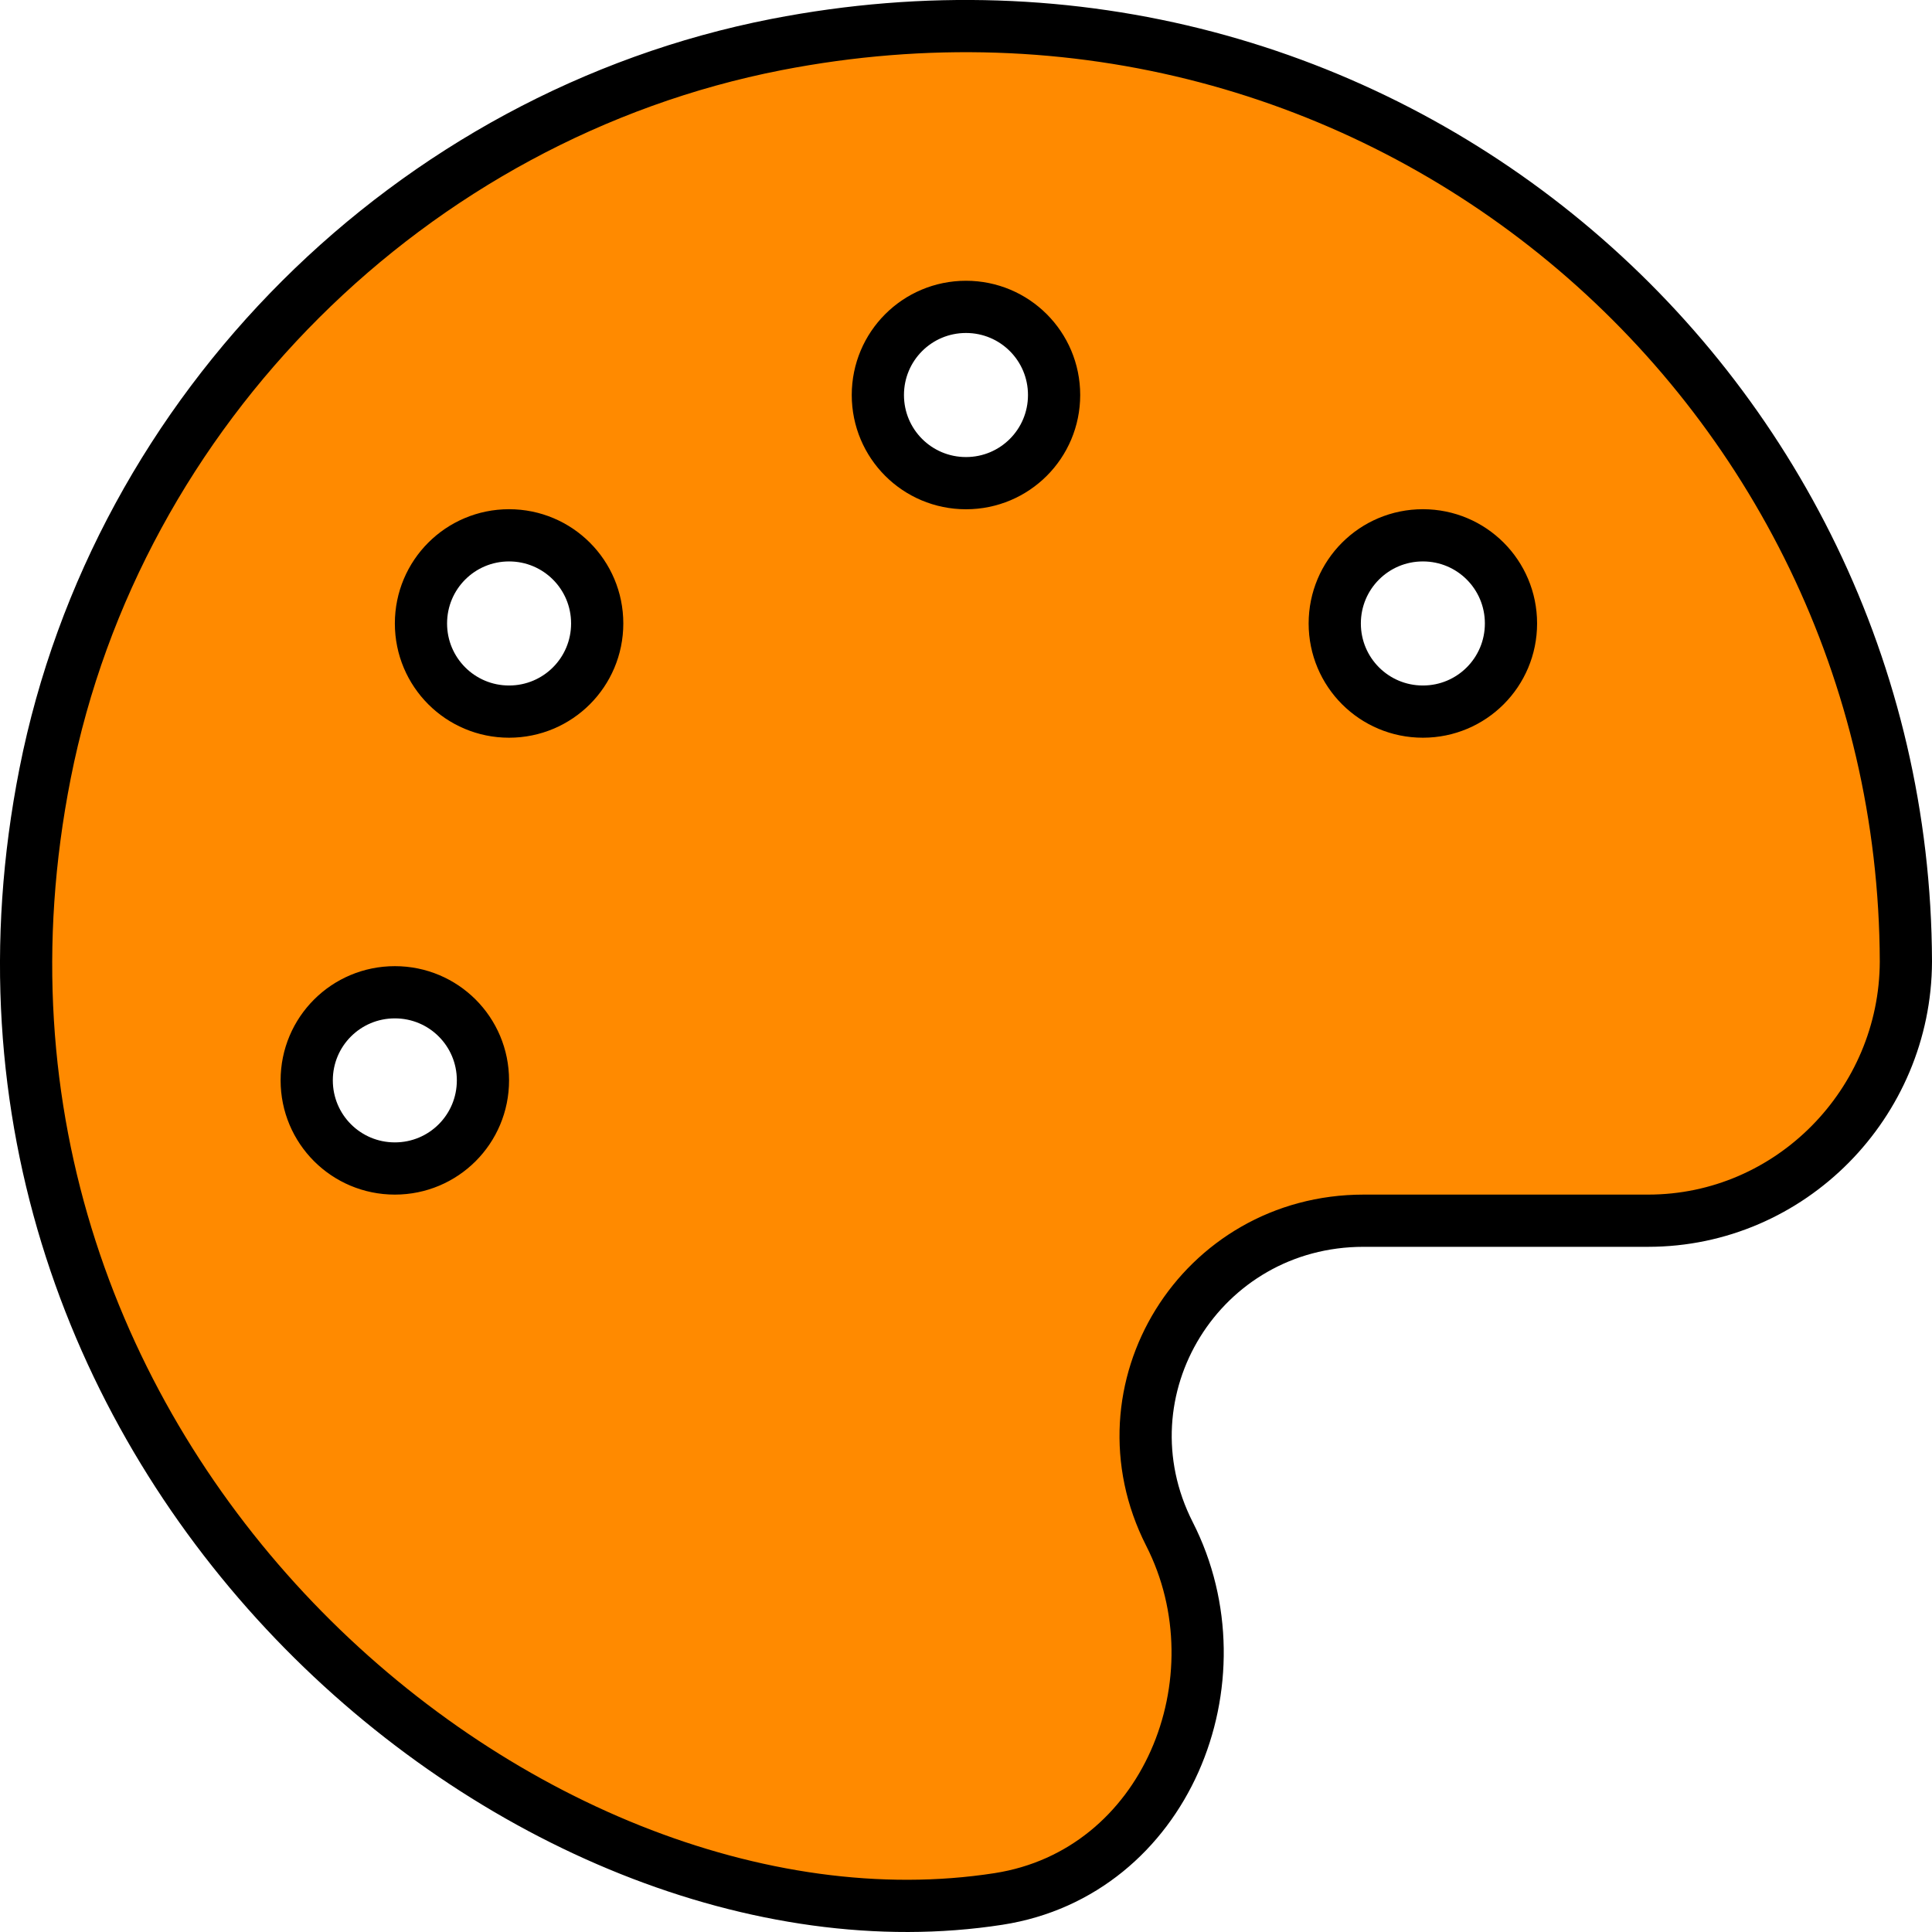
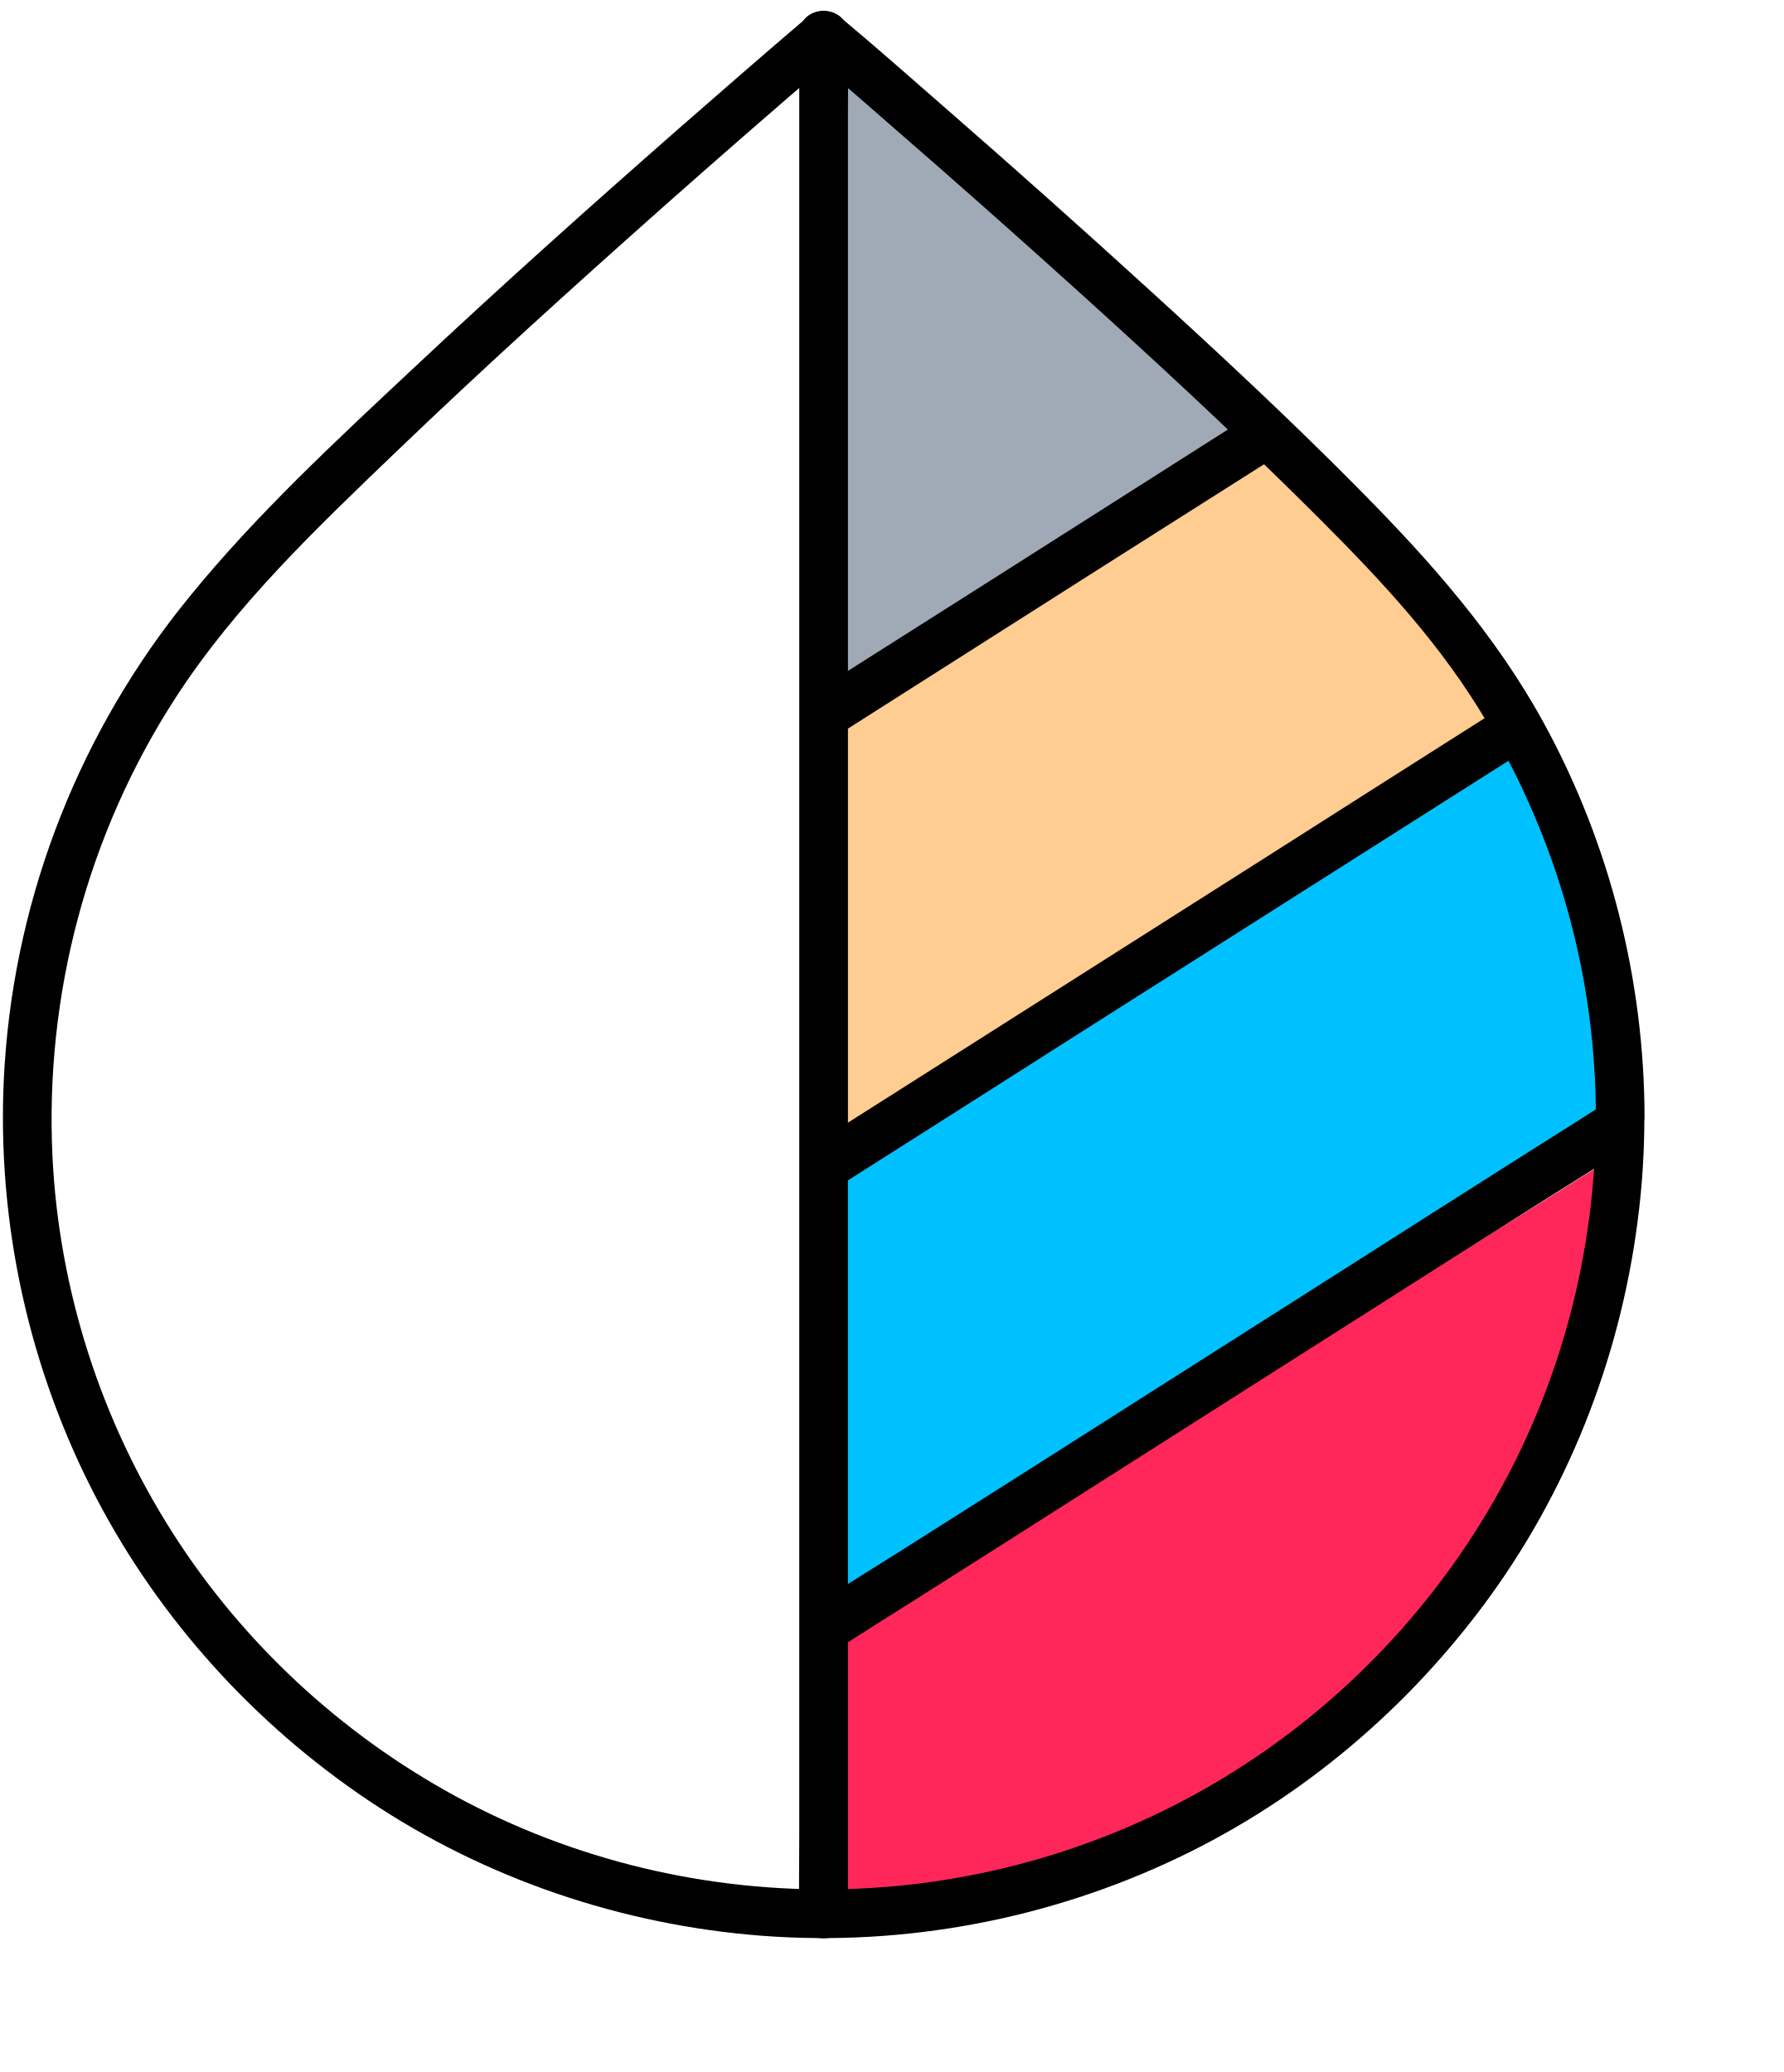
- <svg xmlns="http://www.w3.org/2000/svg" width="37" height="37" viewBox="0 0 37 37" fill="none">
-   <path d="M14.87 0.853L14.87 0.853C7.875 2.219 2.243 7.836 0.864 14.81C-0.436 21.381 1.882 27.12 5.633 31.035C9.37 34.934 14.58 37.071 19.123 36.367L19.123 36.367C22.332 35.869 23.817 32.164 22.397 29.378C20.991 26.613 22.995 23.378 26.115 23.378H31.563C34.293 23.378 36.492 21.125 36.5 18.415L36.5 18.412C36.465 7.329 26.38 -1.388 14.87 0.853ZM7.562 22.378C6.628 22.378 5.874 21.624 5.874 20.69C5.874 19.756 6.628 19.003 7.562 19.003C8.496 19.003 9.249 19.756 9.249 20.69C9.249 21.624 8.496 22.378 7.562 22.378ZM9.749 13.628C8.816 13.628 8.062 12.874 8.062 11.94C8.062 11.006 8.816 10.252 9.749 10.252C10.683 10.252 11.437 11.006 11.437 11.94C11.437 12.874 10.683 13.628 9.749 13.628ZM18.5 9.253C17.566 9.253 16.812 8.499 16.812 7.565C16.812 6.631 17.566 5.877 18.5 5.877C19.433 5.877 20.187 6.631 20.187 7.565C20.187 8.499 19.433 9.253 18.5 9.253ZM27.25 13.628C26.316 13.628 25.562 12.874 25.562 11.94C25.562 11.006 26.316 10.252 27.25 10.252C28.184 10.252 28.937 11.006 28.937 11.94C28.937 12.874 28.184 13.628 27.25 13.628Z" fill="#FF8A00" stroke="black" />
+ <svg xmlns="http://www.w3.org/2000/svg" width="37" height="43" viewBox="0 0 37 43" fill="none">
+   <path d="M27.502 36L23 38.5L17.5 39.5L17.501 34L33.5 24L32.002 30.5L27.502 36Z" fill="#FF265A" />
+   <path d="M27.5 27.5L20.5 32L17.5 33.5L16.745 29.669L16.746 24.169L31.501 15.5L33 19.5L33.501 23.5L27.5 27.5Z" fill="#00C1FF" />
+   <path d="M27.5 27.5L20.5 32L17.5 33.5L16.745 29.669L16.746 24.169L31.501 15.5L33 19.5L33.501 23.5L27.5 27.5Z" fill="#00C1FF" />
+   <path d="M27.15 17.81L20.5 22.5L16.947 23.81L16.745 20.169L16.746 14.669L25.946 8.81L28.947 11.81L31 15L27.15 17.81Z" fill="#FFCC91" />
+   <path d="M23.499 10.499L19.999 12.999L17.367 14.5L17 8.5L17.367 1.634L19.57 2.941L22.601 5.911L26 9L23.499 10.499Z" fill="#A0AAB6" />
+   <path d="M33.111 23.189C33.106 25.979 32.383 28.738 30.988 31.159C29.644 33.499 27.708 35.485 25.403 36.885C23.028 38.331 20.294 39.134 17.514 39.205C14.704 39.276 11.904 38.614 9.438 37.269C7.067 35.975 5.036 34.09 3.585 31.816C2.094 29.481 1.225 26.777 1.089 24.008C0.927 20.647 1.816 17.301 3.646 14.476C4.894 12.55 6.587 10.943 8.235 9.361C10.024 7.643 11.869 5.975 13.723 4.327C14.896 3.286 16.079 2.255 17.271 1.234C17.327 1.184 17.388 1.133 17.443 1.088C17.206 1.088 16.968 1.088 16.731 1.088C17.312 1.583 17.893 2.083 18.469 2.589C19.814 3.756 21.148 4.939 22.467 6.132C23.968 7.491 25.459 8.871 26.899 10.291C28.203 11.58 29.502 12.894 30.508 14.435C31.999 16.725 32.898 19.383 33.075 22.112C33.101 22.471 33.111 22.83 33.111 23.189C33.111 23.841 34.121 23.841 34.121 23.189C34.117 20.333 33.399 17.503 32.029 15.001C31.039 13.192 29.689 11.661 28.244 10.2C26.829 8.765 25.353 7.39 23.862 6.03C22.472 4.762 21.067 3.509 19.647 2.27C18.929 1.644 18.212 1.007 17.479 0.395C17.469 0.385 17.459 0.38 17.448 0.37C17.226 0.183 16.958 0.183 16.736 0.37C15.846 1.128 14.967 1.896 14.087 2.665C12.233 4.292 10.398 5.934 8.599 7.622C6.981 9.139 5.324 10.67 3.924 12.393C1.68 15.143 0.335 18.529 0.098 22.072C-0.104 25.094 0.517 28.147 1.877 30.851C3.156 33.398 5.091 35.596 7.431 37.219C9.827 38.882 12.642 39.882 15.538 40.15C18.5 40.423 21.502 39.903 24.206 38.664C26.803 37.477 29.057 35.617 30.766 33.332C32.504 31.007 33.601 28.238 33.975 25.362C34.071 24.639 34.117 23.917 34.117 23.189C34.121 22.537 33.111 22.537 33.111 23.189Z" fill="black" />
+   <path d="M17.593 39.736C17.593 39.387 17.593 39.044 17.593 38.695C17.593 37.75 17.593 36.805 17.593 35.86C17.593 34.46 17.593 33.065 17.593 31.665C17.593 29.957 17.593 28.253 17.593 26.545C17.593 24.675 17.593 22.805 17.593 20.935C17.593 19.05 17.593 17.16 17.593 15.275C17.593 13.516 17.593 11.752 17.593 9.993C17.593 8.497 17.593 7.006 17.593 5.51C17.593 4.439 17.593 3.372 17.593 2.301C17.593 1.796 17.604 1.29 17.593 0.78C17.593 0.76 17.593 0.734 17.593 0.714C17.593 0.062 16.583 0.062 16.583 0.714C16.583 1.063 16.583 1.406 16.583 1.755C16.583 2.7 16.583 3.645 16.583 4.59C16.583 5.99 16.583 7.385 16.583 8.785C16.583 10.494 16.583 12.197 16.583 13.905C16.583 15.775 16.583 17.645 16.583 19.515C16.583 21.4 16.583 23.29 16.583 25.175C16.583 26.934 16.583 28.698 16.583 30.457C16.583 31.953 16.583 33.444 16.583 34.94C16.583 36.011 16.583 37.078 16.583 38.149C16.583 38.655 16.573 39.16 16.583 39.67C16.583 39.691 16.583 39.716 16.583 39.736C16.583 40.388 17.593 40.388 17.593 39.736Z" fill="black" />
+   <path d="M17.343 15.28C18.379 14.618 19.42 13.961 20.456 13.299C22.109 12.247 23.761 11.196 25.414 10.15C25.793 9.912 26.167 9.67 26.546 9.432C27.092 9.084 26.587 8.209 26.036 8.558C25 9.22 23.958 9.877 22.922 10.539C21.27 11.59 19.617 12.642 17.964 13.688C17.585 13.925 17.211 14.168 16.832 14.405C16.286 14.754 16.792 15.629 17.343 15.28Z" fill="black" />
+   <path d="M31.231 14.633C29.609 15.664 27.981 16.695 26.359 17.731C23.771 19.374 21.189 21.016 18.601 22.659C18.01 23.033 17.424 23.407 16.832 23.781C16.286 24.13 16.792 25.004 17.343 24.655C18.965 23.624 20.592 22.593 22.215 21.557C24.802 19.914 27.385 18.272 29.973 16.629C30.564 16.255 31.15 15.881 31.742 15.507C32.287 15.153 31.782 14.279 31.231 14.633Z" fill="black" />
+   <path d="M17.343 34.242C17.889 33.894 18.434 33.545 18.985 33.201C20.299 32.367 21.613 31.534 22.927 30.695C24.524 29.679 26.122 28.663 27.719 27.647C29.093 26.773 30.468 25.898 31.843 25.029C32.51 24.605 33.192 24.195 33.844 23.756C33.854 23.75 33.864 23.745 33.874 23.735C34.42 23.387 33.915 22.512 33.364 22.861C32.818 23.21 32.272 23.558 31.721 23.902C30.407 24.736 29.093 25.57 27.779 26.409C26.182 27.425 24.585 28.441 22.988 29.456C21.613 30.331 20.239 31.205 18.864 32.074C18.197 32.499 17.515 32.908 16.863 33.348C16.852 33.353 16.842 33.358 16.832 33.368C16.286 33.717 16.792 34.591 17.343 34.242Z" fill="black" />
</svg>
